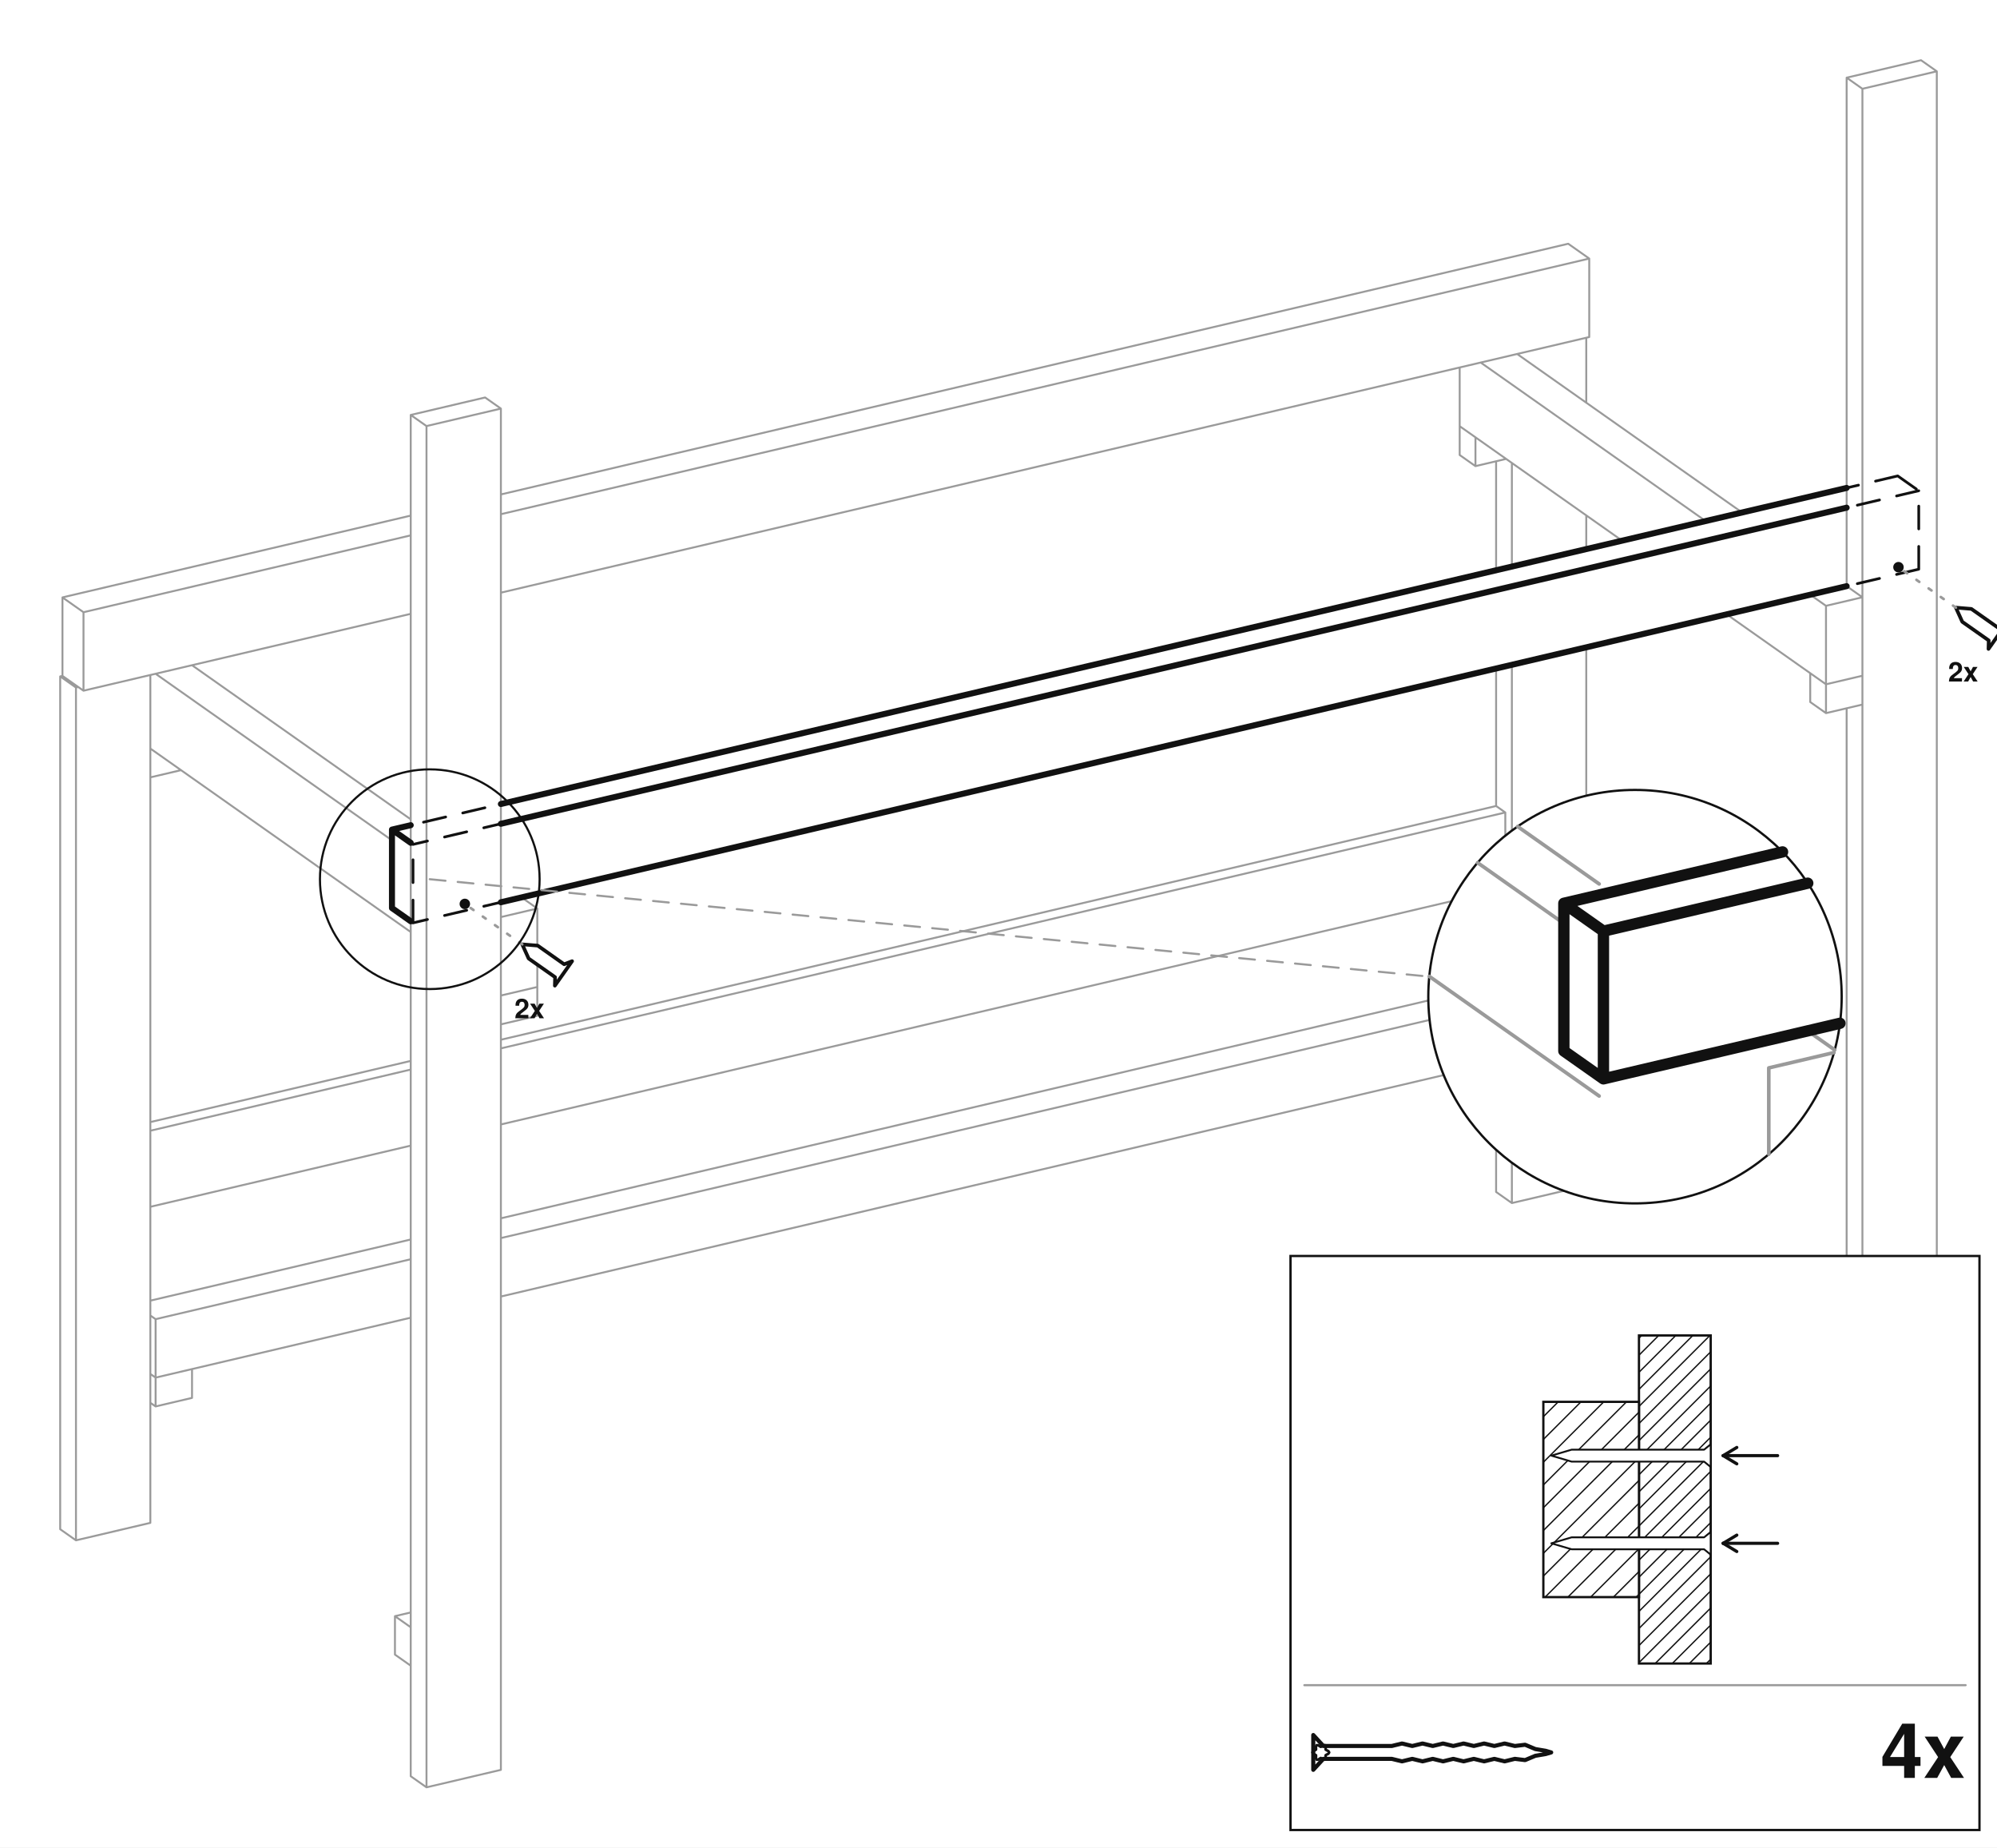
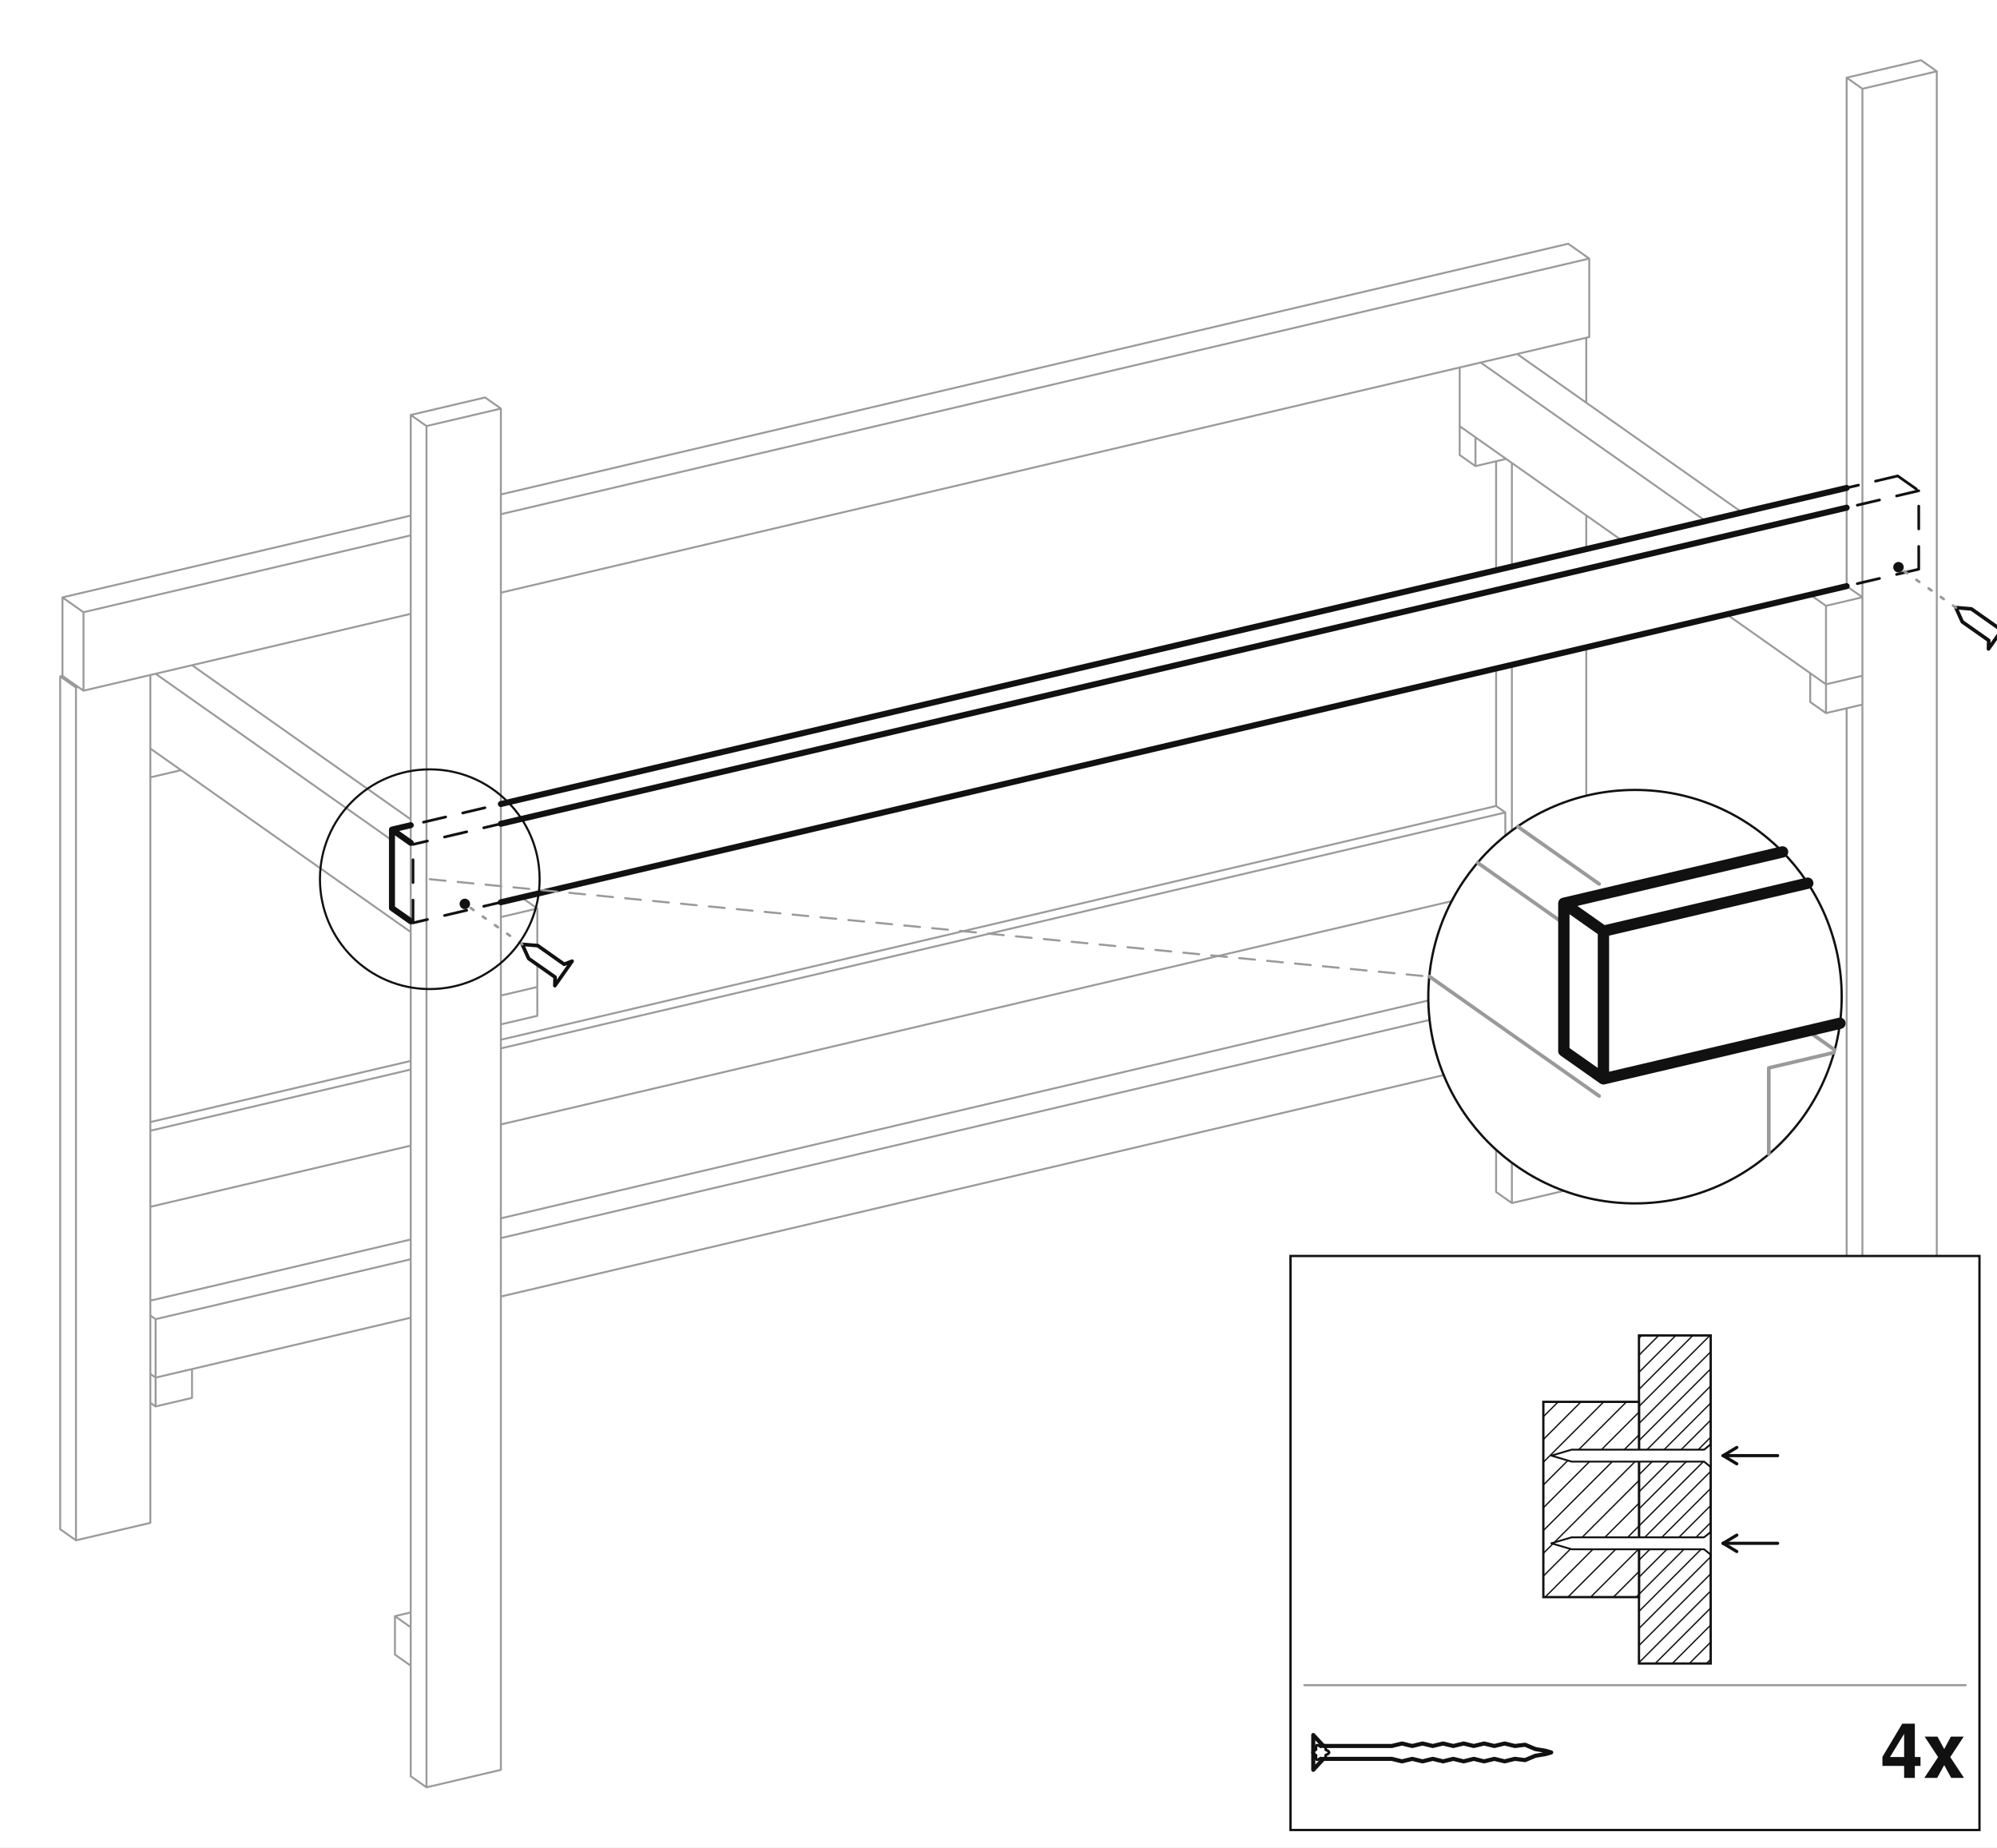
<svg xmlns="http://www.w3.org/2000/svg" viewBox="-1139.38 -913 2278.77 2107.79">
  <rect x="-1139.38" y="-913" width="2278.77" height="2107.79" fill="#ffffff" />
  <path d="M567.82,210.25 L591.82,227.15 M591.82,293.84 L591.82,227.15 M-967.82,587.77 L-961.82,592 M-961.82,658.69 L-961.82,592 M-967.82,654.46 L-961.82,658.69 M567.82,210.25 L-567.82,476.93 M-670.7,501.09 L-967.82,570.86 M591.82,293.84 L-567.82,566.16 M-670.7,590.32 L-961.82,658.69 M591.82,227.15 L-567.82,499.47 M-670.7,523.63 L-961.82,592 M591.82,326.73 L591.82,293.84 M526.26,319.58 L526.26,309.24 M550.26,336.49 L550.26,303.6 M526.26,319.58 L550.26,336.49 M591.82,326.73 L550.26,336.49 M591.82,293.84 L550.26,303.6 M-920.26,681.81 L-920.26,648.92 M-967.82,654.46 L-961.82,658.69 M-961.82,691.57 L-961.82,658.69 M-967.82,687.35 L-961.82,691.57 M-920.26,681.81 L-961.82,691.57 M-920.26,648.92 L-961.82,658.69 M670.7,439.6 L670.7,-174.5 M670.7,-286.57 L670.7,-325.03 M670.7,-453.6 L670.7,-527.69 M567.82,446.85 L567.82,332.37 M567.82,210.25 L567.82,103.17 M567.82,6.53 L567.82,-150.34 M567.82,-262.42 L567.82,-386.75 M585.82,459.53 L585.82,328.14 M585.82,222.93 L585.82,-154.57 M585.82,-266.64 L585.82,-384.82 M567.82,446.85 L585.82,459.53 M670.7,439.6 L585.82,459.53 M-967.82,824.38 L-967.82,-142.91 M-1070.7,831.63 L-1070.7,-141.3 M-1070.7,-141.3 L-1052.7,-128.62 M-1052.7,844.31 L-1052.7,-128.62 M-1070.7,831.63 L-1052.7,844.31 M-1068.1,-141.91 L-1070.7,-141.3 M-967.82,824.38 L-1052.7,844.31 M-1050.1,-129.23 L-1052.7,-128.62 M567.82,6.53 L578.32,13.92 M578.32,100.71 L578.32,13.92 M567.82,6.53 L-567.82,273.21 M-670.7,297.37 L-967.82,367.14 M578.32,100.71 L-567.82,369.86 M-670.7,394.02 L-967.82,463.79 M578.32,13.92 L-567.82,283.07 M-670.7,307.23 L-967.82,377 M650.1,-634.92 L674.1,-618.01 M674.1,-528.48 L674.1,-618.01 M-1068.1,-141.91 L-1068.1,-231.44 M-1068.1,-231.44 L-1044.1,-214.53 M-1044.1,-125 L-1044.1,-214.53 M-1068.1,-141.91 L-1044.1,-125 M650.1,-634.92 L-567.82,-348.92 M-670.7,-324.76 L-1068.1,-231.44 M674.1,-528.48 L-567.82,-236.84 M-670.7,-212.69 L-1044.1,-125 M674.1,-618.01 L-567.82,-326.37 M-670.7,-302.21 L-1044.1,-214.53 M-688.7,974.67 L-688.7,930.82 M-688.7,930.82 L-670.7,943.5 M-670.7,987.35 L-670.7,943.5 M-688.7,974.67 L-670.7,987.35 M-670.7,926.6 L-688.7,930.82 M1052.7,-844.31 L1070.7,-831.63 M1070.7,721.4 L1070.7,-831.63 M967.82,728.65 L967.82,-104.95 M967.82,-244.28 L967.82,-824.38 M967.82,-824.38 L985.82,-811.7 M985.82,741.33 L985.82,-811.7 M967.82,728.65 L985.82,741.33 M1052.7,-844.31 L967.82,-824.38 M1070.7,721.4 L985.82,741.33 M1070.7,-831.63 L985.82,-811.7 M-585.82,-459.53 L-567.82,-446.85 M-567.82,1106.17 L-567.82,-446.85 M-670.7,1113.42 L-670.7,-439.6 M-670.7,-439.6 L-652.7,-426.92 M-652.7,1126.1 L-652.7,-426.92 M-670.7,1113.42 L-652.7,1126.1 M-585.82,-459.53 L-670.7,-439.6 M-567.82,1106.17 L-652.7,1126.1 M-567.82,-446.85 L-652.7,-426.92 M526.26,-393.89 L526.26,-426.78 M526.26,-426.78 L544.26,-414.1 M544.26,-381.21 L544.26,-414.1 M526.26,-393.89 L544.26,-381.21 M579.27,-389.44 L544.26,-381.21 M985.82,-109.18 L985.82,-142.07 M926.26,-112.1 L926.26,-144.99 M926.26,-144.99 L944.26,-132.31 M944.26,-99.42 L944.26,-132.31 M926.26,-112.1 L944.26,-99.42 M985.82,-109.18 L944.26,-99.42 M985.82,-142.07 L944.26,-132.31 M-967.82,-26.13 L-967.82,-59.02 M-932.81,-34.36 L-967.82,-26.13 M-526.26,245.9 L-526.26,213.01 M-567.82,255.66 L-567.82,222.77 M-526.26,245.9 L-567.82,255.66 M-526.26,213.01 L-567.82,222.77 M591.82,-509.16 L848.51,-328.33 M967.82,-244.28 L985.82,-231.6 M985.82,-142.07 L985.82,-231.6 M526.26,-426.78 L526.26,-493.77 M550.26,-499.4 L806.94,-318.57 M926.26,-234.51 L944.26,-221.83 M944.26,-132.31 L944.26,-221.83 M526.26,-426.78 L711.63,-296.19 M830.94,-212.13 L944.26,-132.31 M985.82,-142.07 L944.26,-132.31 M985.82,-231.6 L944.26,-221.83 M-920.26,-154.08 L-670.7,21.73 M-544.26,110.8 L-526.26,123.49 M-526.26,213.01 L-526.26,123.49 M-961.82,-144.32 L-692.1,45.7 M-567.82,222.77 L-567.82,133.25 M-967.82,-59.02 L-670.7,150.3 M-526.26,213.01 L-567.82,222.77 M-526.26,123.49 L-567.82,133.25" fill="none" stroke="#9a9a9a" stroke-width="2.2" stroke-linecap="round" stroke-linejoin="round" />
  <path d="M1026.1,-370.03 L1050.1,-353.12 M1050.1,-263.6 L1050.1,-353.12 M-692.1,122.98 L-692.1,33.45 M-692.1,33.45 L-668.1,50.36 M-668.1,139.89 L-668.1,50.36 M-692.1,122.98 L-668.1,139.89 M1026.1,-370.03 L-692.1,33.45 M1050.1,-263.6 L-668.1,139.89 M1050.1,-353.12 L-668.1,50.36" fill="none" stroke="#111111" stroke-width="3.09" stroke-linecap="round" stroke-linejoin="round" stroke-dasharray="26 20" />
  <path d="M-692.1,122.98 L-692.1,33.45 M-692.1,33.45 L-670.7,48.53 M-692.1,122.98 L-670.7,138.06 M967.82,-356.35 L-567.82,4.27 M-670.7,28.43 L-692.1,33.45 M967.82,-244.28 L-567.82,116.34 M967.82,-333.8 L-567.82,26.81" fill="none" stroke="#111111" stroke-width="6.87" stroke-linecap="round" stroke-linejoin="round" />
  <rect x="333.21" y="519.91" width="786.17" height="654.88" rx="0" fill="#ffffff" stroke="#111111" stroke-width="2.61" />
  <rect x="730.84" y="610.57" width="81.84" height="374.27" rx="0" fill="#ffffff" stroke="#111111" stroke-width="2.61" />
  <path d="M730.84,613.63 L733.91,610.57 M730.84,633.12 L753.39,610.57 M730.84,652.6 L772.88,610.57 M730.84,672.09 L792.36,610.57 M730.84,691.57 L811.85,610.57 M730.84,711.06 L812.68,629.22 M730.84,730.54 L812.68,648.71 M730.84,750.03 L812.68,668.19 M730.84,769.51 L812.68,687.68 M730.84,789 L812.68,707.16 M730.84,808.48 L812.68,726.65 M730.84,827.97 L812.68,746.13 M730.84,847.45 L812.68,765.62 M730.84,866.94 L812.68,785.1 M730.84,886.42 L812.68,804.59 M730.84,905.91 L812.68,824.07 M730.84,925.39 L812.68,843.56 M730.84,944.88 L812.68,863.04 M730.84,964.37 L812.68,882.53 M730.84,983.85 L812.68,902.01 M749.34,984.84 L812.68,921.5 M768.83,984.84 L812.68,940.98 M788.31,984.84 L812.68,960.47 M807.8,984.84 L812.68,979.95" fill="none" stroke="#111111" stroke-width="1.51" />
  <rect x="621.73" y="686.31" width="109.12" height="222.78" rx="0" fill="#ffffff" stroke="#111111" stroke-width="2.61" />
  <path d="M621.73,703.26 L638.68,686.31 M621.73,729.24 L664.66,686.31 M621.73,755.22 L690.64,686.31 M621.73,781.2 L716.62,686.31 M621.73,807.18 L730.84,698.07 M621.73,833.17 L730.84,724.05 M621.73,859.15 L730.84,750.03 M621.73,885.13 L730.84,776.01 M623.74,909.09 L730.84,801.99 M649.72,909.09 L730.84,827.97 M675.7,909.09 L730.84,853.95 M701.68,909.09 L730.84,879.93 M727.66,909.09 L730.84,905.91" fill="none" stroke="#111111" stroke-width="1.51" />
  <path d="M812.68,860.67 L805.18,854.53 L654.01,854.53 L630.82,847.71 L654.01,840.89 L805.18,840.89 L812.68,834.76 Z" fill="#ffffff" stroke="#111111" stroke-width="2.09" stroke-linejoin="round" />
  <path d="M889.06,847.71 L826.93,847.71" fill="none" stroke="#111111" stroke-width="3.61" stroke-linecap="round" />
  <path d="M826.93,847.71 L842.48,857.07" fill="none" stroke="#111111" stroke-width="3.61" stroke-linecap="round" />
  <path d="M826.93,847.71 L842.48,838.36" fill="none" stroke="#111111" stroke-width="3.61" stroke-linecap="round" />
  <path d="M812.68,760.65 L805.18,754.51 L654.01,754.51 L630.82,747.69 L654.01,740.87 L805.18,740.87 L812.68,734.73 Z" fill="#ffffff" stroke="#111111" stroke-width="2.09" stroke-linejoin="round" />
  <path d="M889.06,747.69 L826.93,747.69" fill="none" stroke="#111111" stroke-width="3.61" stroke-linecap="round" />
  <path d="M826.93,747.69 L842.48,757.04" fill="none" stroke="#111111" stroke-width="3.61" stroke-linecap="round" />
  <path d="M826.93,747.69 L842.48,738.34" fill="none" stroke="#111111" stroke-width="3.61" stroke-linecap="round" />
  <path d="M349.01,1009.55 L1103.59,1009.55" fill="none" stroke="#9a9a9a" stroke-width="2.4" stroke-linecap="round" />
  <svg x="349.01" y="1035.37" width="291.85" height="101.81" viewBox="0 0 344 120" preserveAspectRatio="xMidYMid meet">
    <g fill="none" stroke="#111" stroke-width="5.5" stroke-linecap="round" stroke-linejoin="round">
      <g transform="scale(4) translate(3 15)" stroke-width="1.38">
        <path d="M 0 -5.85 L 3.39 -2.16 L 26.38 -2.16 L 26.38 -2.16 L 29.83 -3 L 33.28 -2.16 L 36.73 -3 L 40.18 -2.16 L 43.63 -3 L 47.08 -2.16 L 50.53 -3 L 53.98 -2.16 L 57.43 -3 L 60.88 -2.16 L 64.33 -3 L 67.78 -2.16 L 71.23 -2.58 L 74.68 -1.13 L 78.13 -0.55 L 80 0 L 80 0 L 80 0 L 78.13 0.55 L 74.68 1.13 L 71.23 2.58 L 67.78 2.16 L 64.33 3 L 60.88 2.16 L 57.43 3 L 53.98 2.16 L 50.53 3 L 47.08 2.16 L 43.63 3 L 40.18 2.16 L 36.73 3 L 33.28 2.16 L 29.83 3 L 26.38 2.16 L 26.38 2.16 L 3.39 2.16 L 0 5.85 Z" />
        <path d="M 5.35 0 L 5.07 0.45 L 4.52 0.72 L 4.16 0.94 L 4.15 1.35 L 4.19 1.97 L 3.94 2.43 L 3.42 2.42 L 2.91 2.07 L 2.54 1.87 L 2.17 2.07 L 1.66 2.42 L 1.14 2.43 L 0.89 1.97 L 0.93 1.35 L 0.92 0.94 L 0.56 0.72 L 0.01 0.45 L -0.27 0 L 0.01 -0.45 L 0.56 -0.72 L 0.92 -0.94 L 0.93 -1.35 L 0.89 -1.97 L 1.14 -2.43 L 1.66 -2.42 L 2.17 -2.07 L 2.54 -1.87 L 2.91 -2.07 L 3.42 -2.42 L 3.94 -2.43 L 4.19 -1.97 L 4.15 -1.35 L 4.16 -0.94 L 4.52 -0.72 L 5.07 -0.45 Z" stroke-width="0.88" />
      </g>
    </g>
  </svg>
  <text x="1103.59" y="1115.36" font-family="Helvetica, Arial, sans-serif" font-size="87.27" font-weight="bold" text-anchor="end" fill="#111111">4x</text>
  <path d="M1129.68,-172.64 L1129.93,-182.37 L1099.76,-203.62 L1092.44,-219.79 L1110.13,-218.34 L1140.3,-197.09 L1149.38,-200.6 Z" fill="#ffffff" stroke="#111111" stroke-width="4.12" stroke-linejoin="round" />
  <path d="M1092.44,-219.79 L1026.96,-265.92" fill="none" stroke="#9a9a9a" stroke-width="3.02" stroke-linecap="round" stroke-dasharray="4 13" />
  <circle cx="1026.96" cy="-265.92" r="5.98" fill="#111111" />
  <path d="M-506.24,211.52 L-505.99,201.79 L-536.16,180.54 L-543.48,164.37 L-525.79,165.82 L-495.63,187.08 L-486.55,183.56 Z" fill="#ffffff" stroke="#111111" stroke-width="4.12" stroke-linejoin="round" />
  <path d="M-543.48,164.37 L-608.96,118.24" fill="none" stroke="#9a9a9a" stroke-width="3.02" stroke-linecap="round" stroke-dasharray="4 13" />
  <circle cx="-608.96" cy="118.24" r="5.98" fill="#111111" />
-   <text x="1083.6" y="-135.46" font-family="Helvetica, Arial, sans-serif" font-size="30.91" font-weight="bold" text-anchor="start" fill="#111111">2x</text>
-   <text x="-552.32" y="248.71" font-family="Helvetica, Arial, sans-serif" font-size="30.91" font-weight="bold" text-anchor="start" fill="#111111">2x</text>
  <circle cx="-648.96" cy="90.06" r="125.33" fill="none" stroke="#111111" stroke-width="2.4" />
  <path d="M-648.96,90.06 L726.3,224.06" fill="none" stroke="#9a9a9a" stroke-width="2.4" stroke-linecap="round" stroke-dasharray="18 14" />
  <circle cx="726.3" cy="224.06" r="235.85" fill="#ffffff" stroke="#111111" stroke-width="2.61" />
  <path d="M592.36,29.93 L685.4,95.47 M923.33,263.1 L954.19,284.83 M546.67,71.22 L645.12,140.58 M878.98,403.82 L878.98,305.33 M491.59,200.89 L685.4,337.43 M953.36,287.86 L878.98,305.33" fill="none" stroke="#9a9a9a" stroke-width="4.14" stroke-linecap="round" stroke-linejoin="round" />
  <path d="M645.12,286.01 L645.12,117.53 M645.12,117.53 L690.29,149.35 M690.29,317.82 L690.29,149.35 M645.12,286.01 L690.29,317.82 M894.69,58.92 L645.12,117.53 M960.18,254.44 L690.29,317.82 M923.44,94.6 L690.29,149.35" fill="none" stroke="#111111" stroke-width="12.93" stroke-linecap="round" stroke-linejoin="round" />
</svg>
